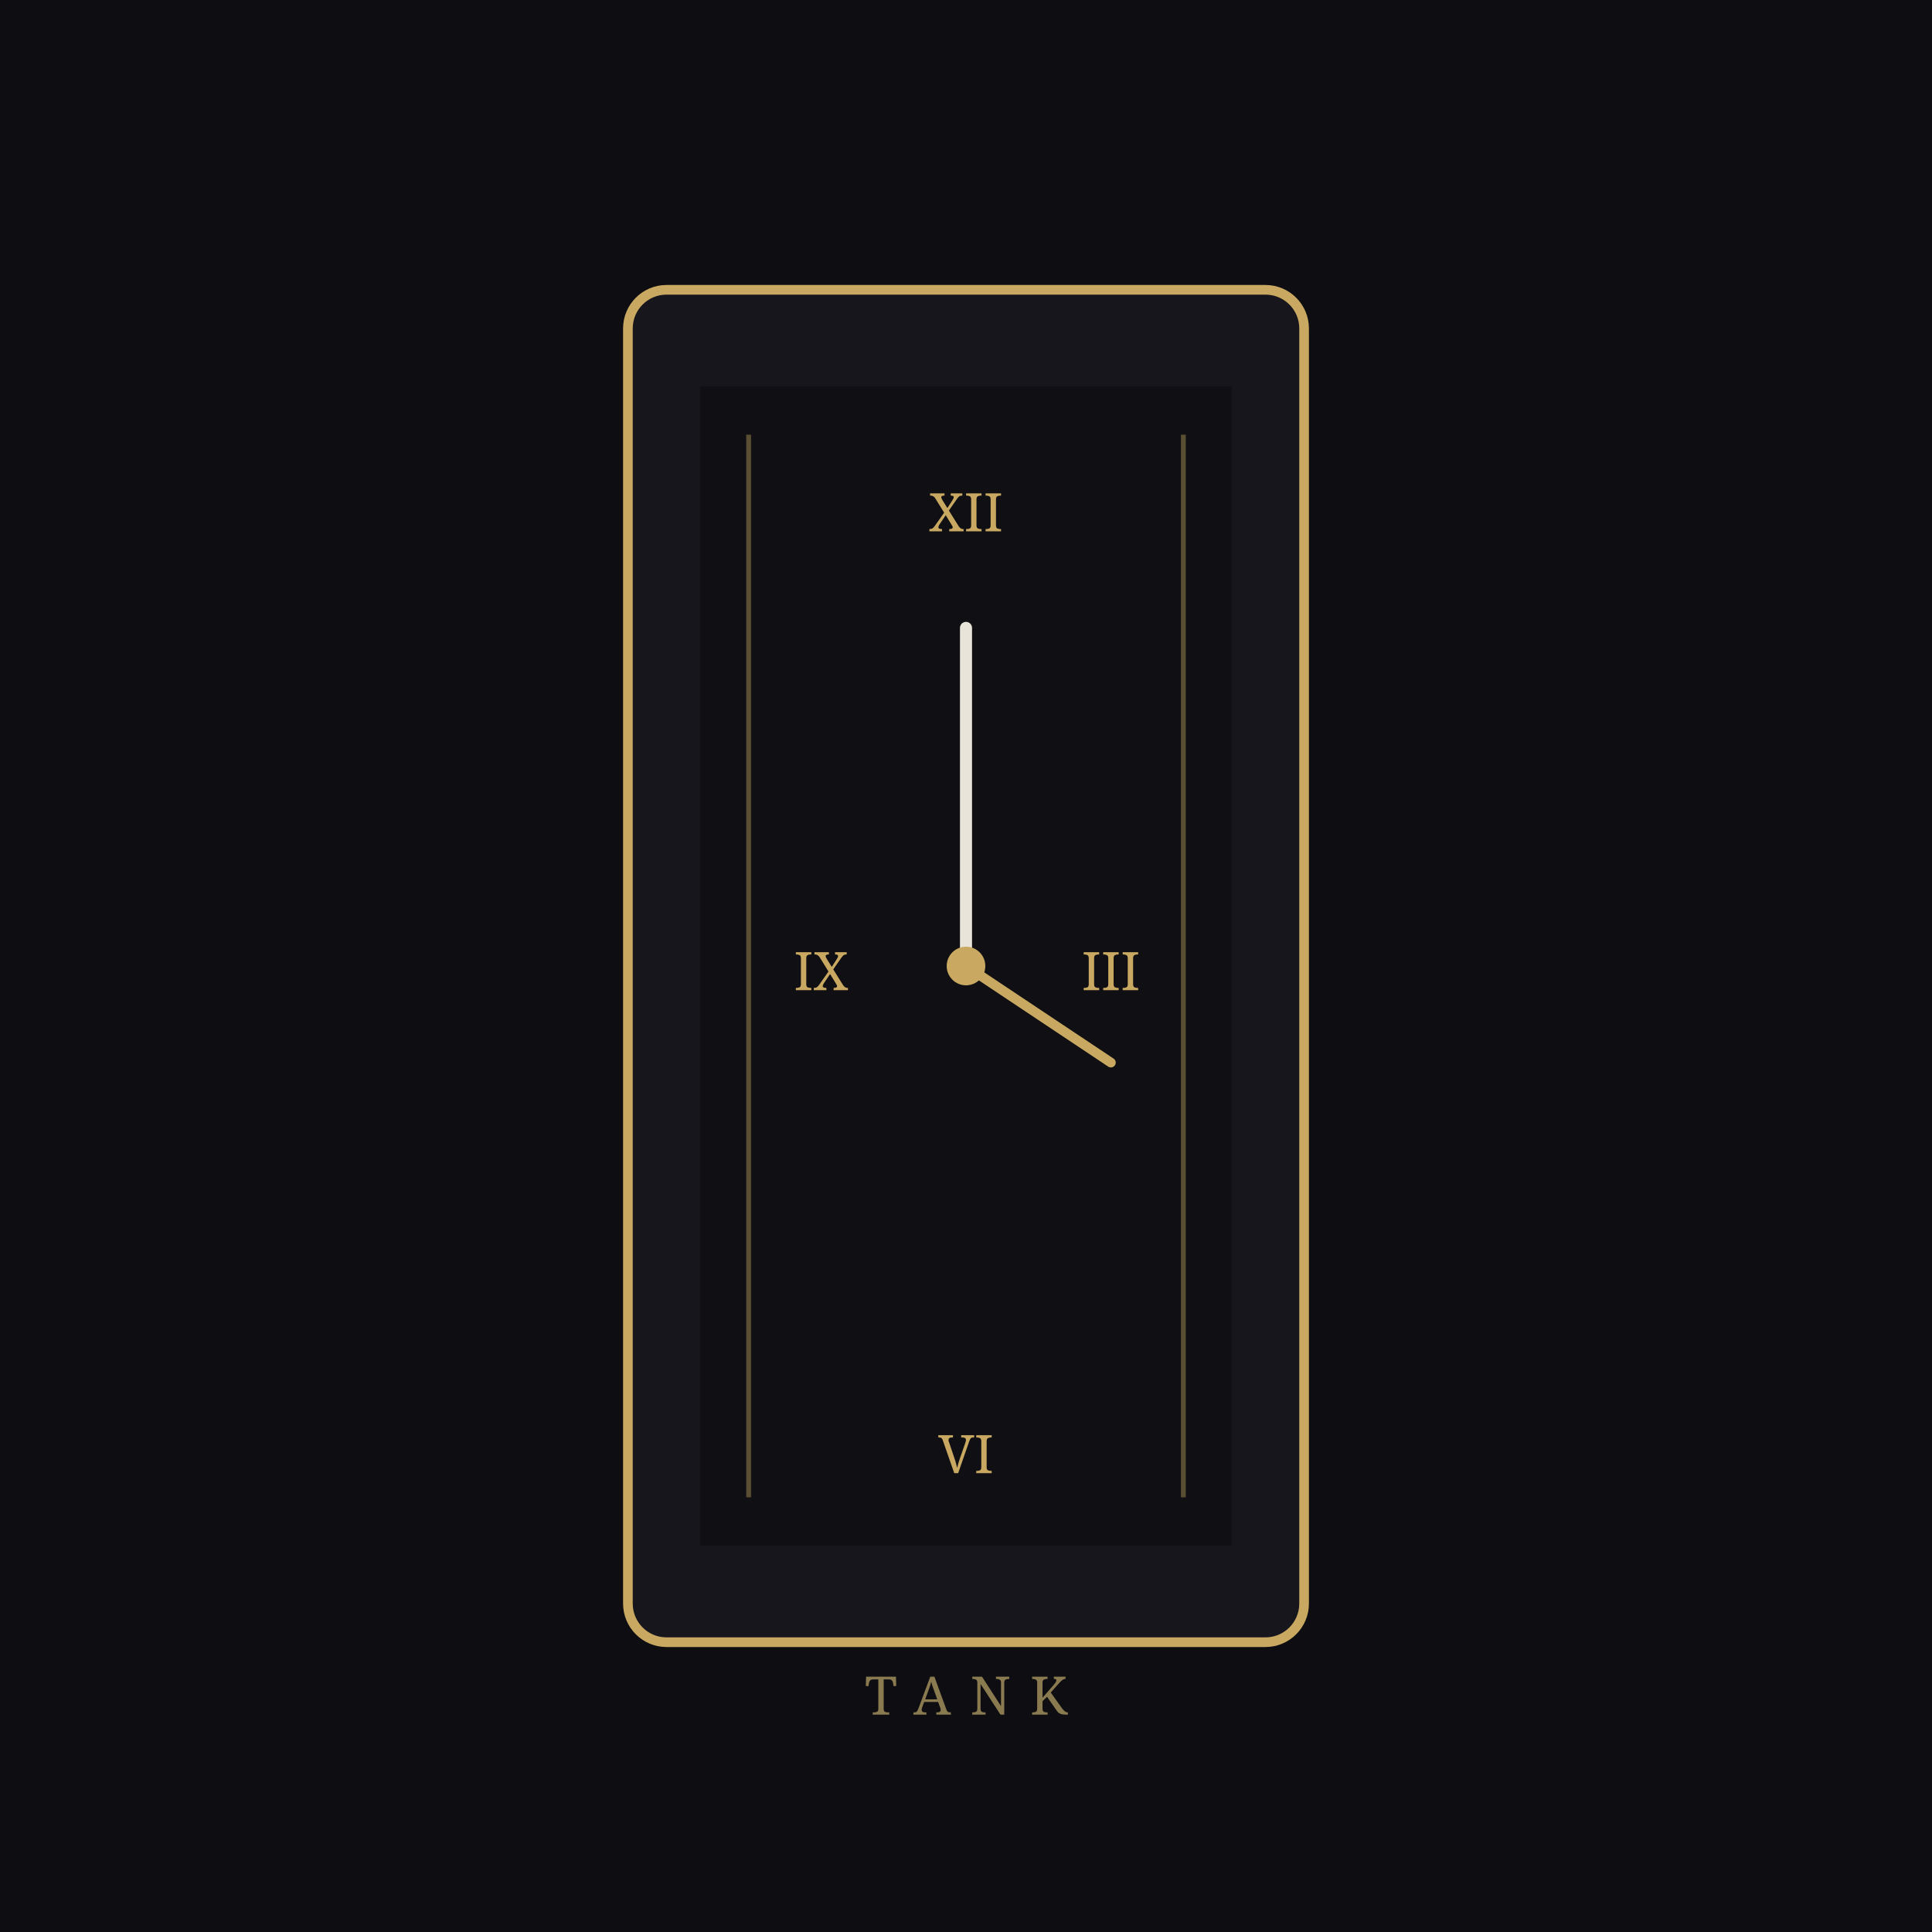
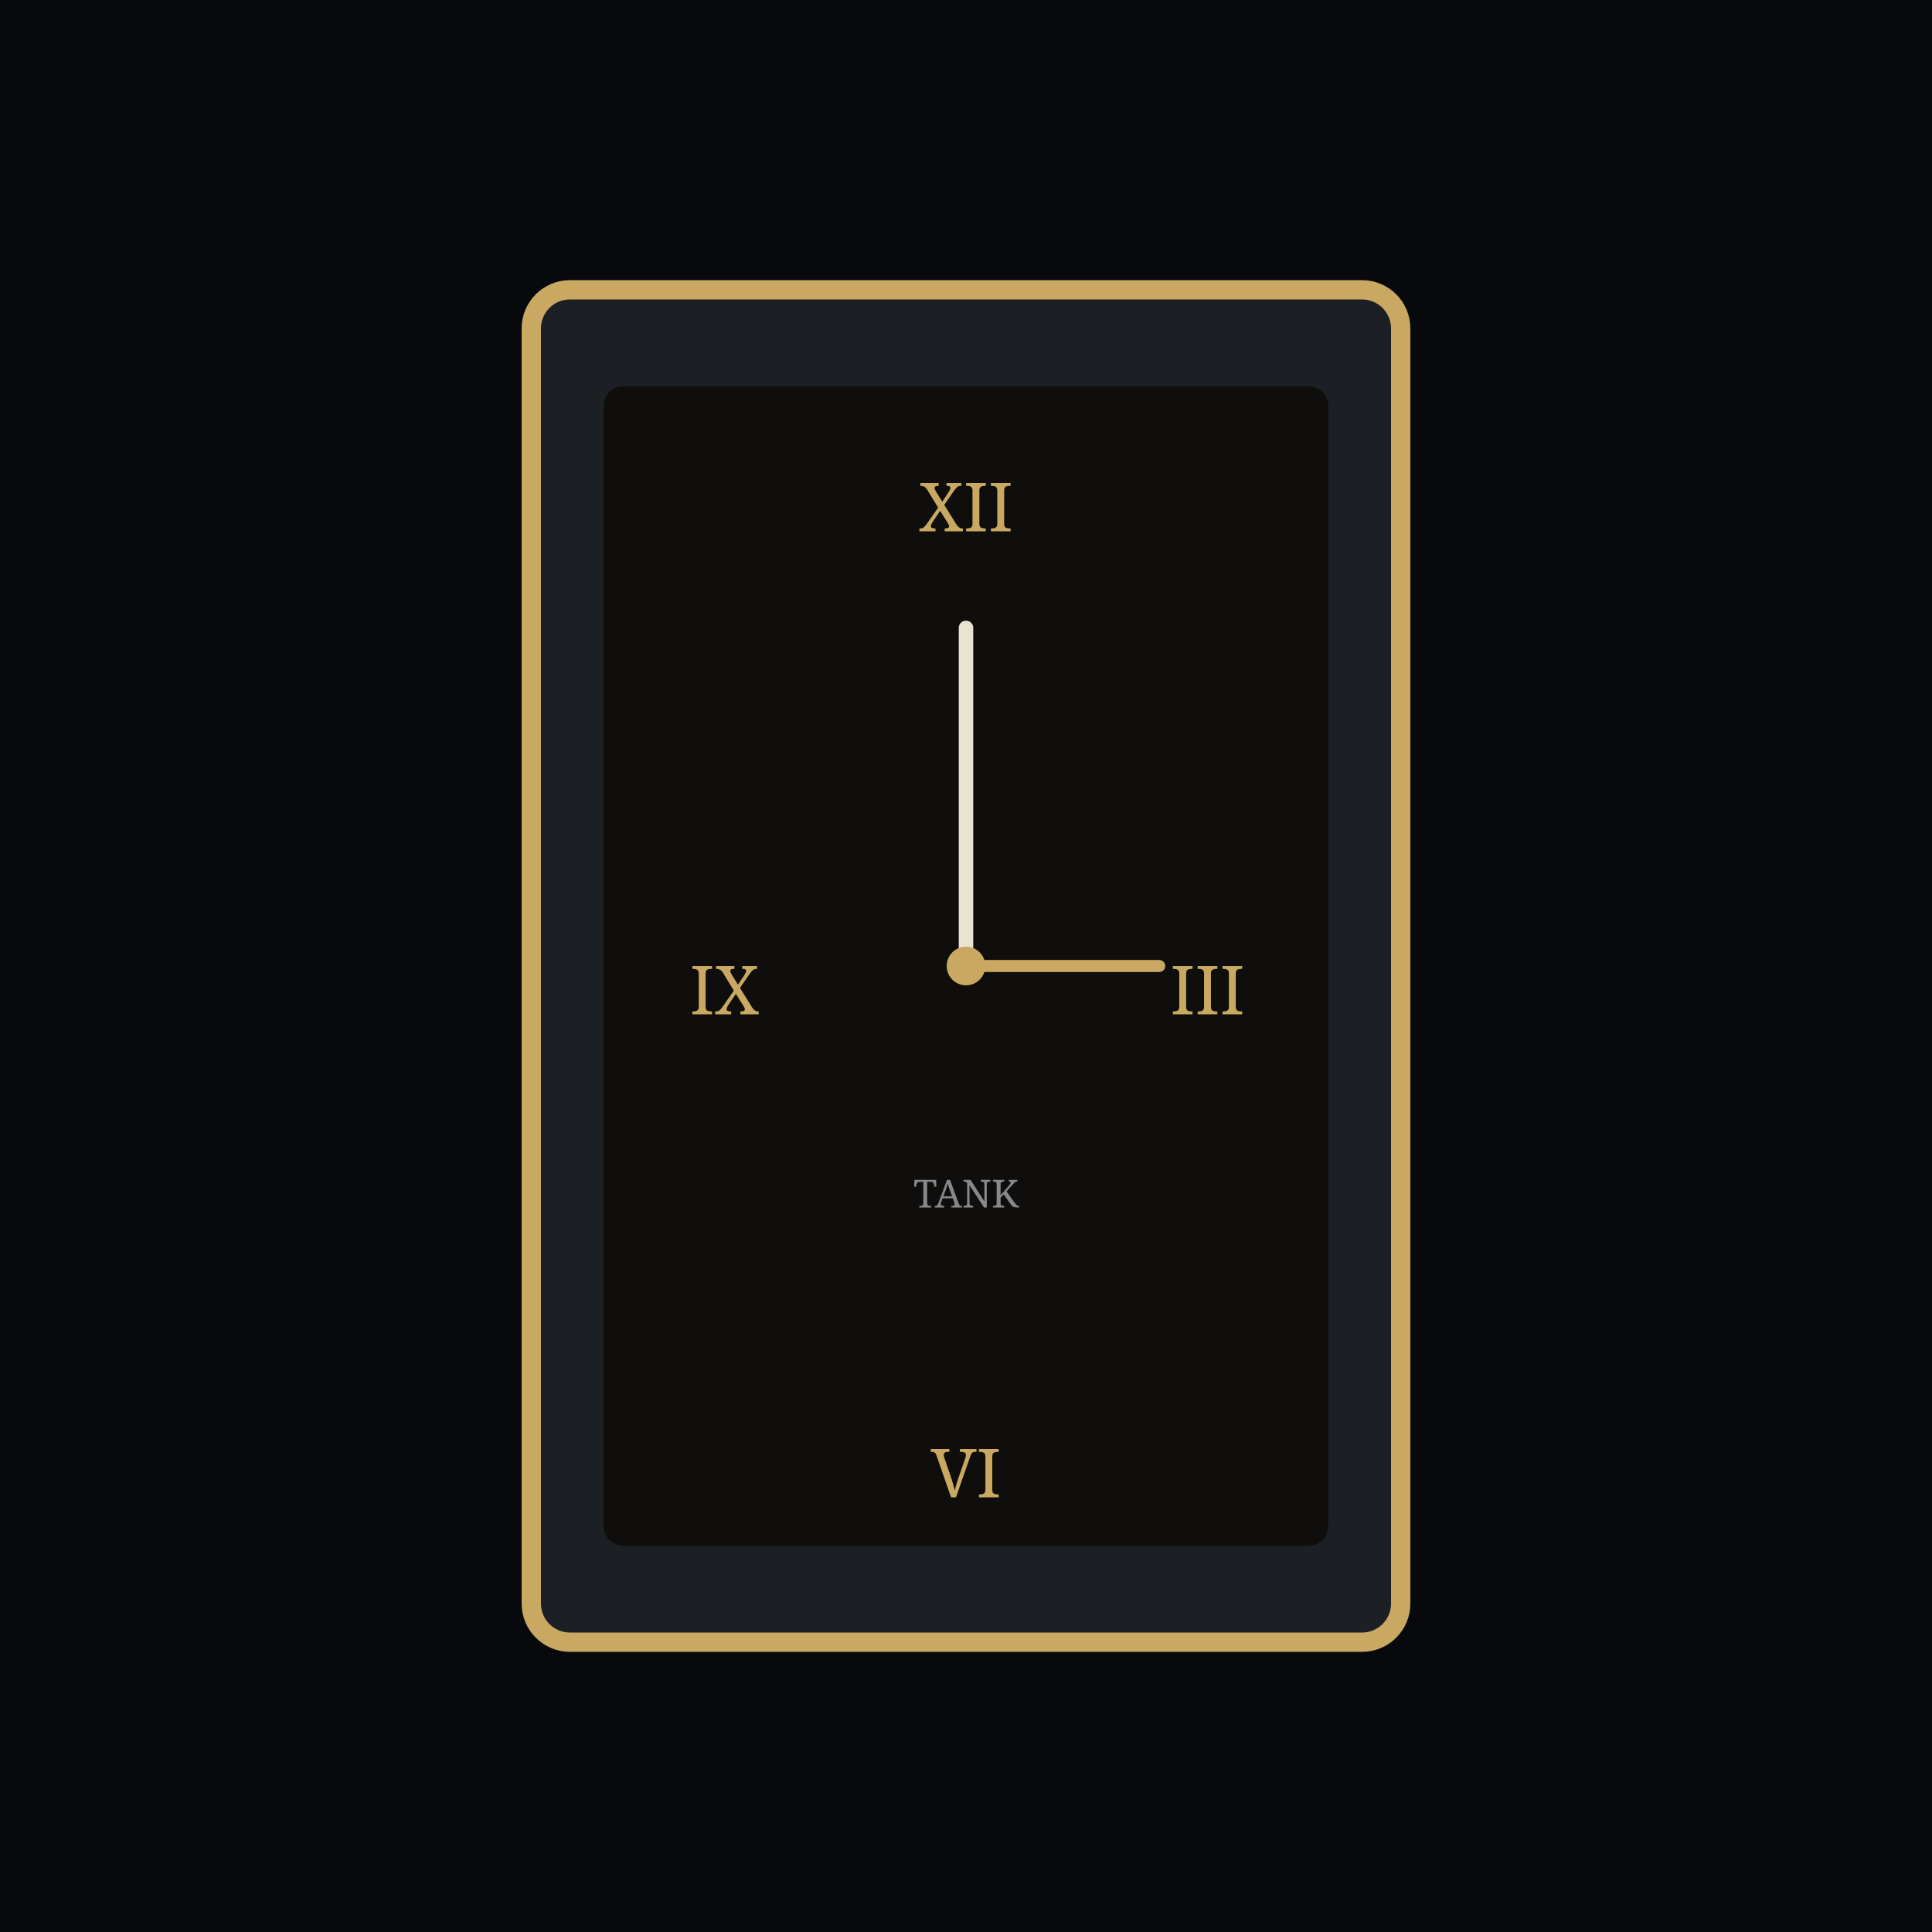
- <svg xmlns="http://www.w3.org/2000/svg" viewBox="0 0 400 400" fill="none">
-   <rect width="400" height="400" fill="#0e0e12" />
-   <rect x="130" y="60" width="140" height="280" rx="8" fill="#16161c" stroke="#c9a962" stroke-width="2" />
-   <rect x="145" y="80" width="110" height="240" fill="#101014" />
-   <line x1="155" y1="90" x2="155" y2="310" stroke="#c9a962" stroke-width="1" opacity="0.4" />
-   <line x1="245" y1="90" x2="245" y2="310" stroke="#c9a962" stroke-width="1" opacity="0.4" />
-   <g fill="#c9a962" font-size="11" font-family="serif">
-     <text x="200" y="110" text-anchor="middle">XII</text>
-     <text x="200" y="305" text-anchor="middle">VI</text>
-     <text x="170" y="205" text-anchor="middle">IX</text>
-     <text x="230" y="205" text-anchor="middle">III</text>
+ <svg xmlns="http://www.w3.org/2000/svg" viewBox="0 0 400 400">
+   <rect width="400" height="400" fill="#08090c" />
+   <rect x="110" y="60" width="180" height="280" rx="8" fill="#1c1f24" stroke="#c9a962" stroke-width="4" />
+   <rect x="125" y="80" width="150" height="240" rx="4" fill="#0f0e0c" />
+   <g fill="#c9a962" font-family="Georgia, serif" font-size="14" text-anchor="middle">
+     <text x="200" y="110">XII</text>
+     <text x="250" y="210">III</text>
+     <text x="200" y="310">VI</text>
+     <text x="150" y="210">IX</text>
  </g>
-   <line x1="200" y1="200" x2="200" y2="130" stroke="#e8e4d9" stroke-width="2.5" stroke-linecap="round" />
-   <line x1="200" y1="200" x2="230" y2="220" stroke="#c9a962" stroke-width="2" stroke-linecap="round" />
+   <line x1="200" y1="200" x2="200" y2="130" stroke="#e8e4d0" stroke-width="3" stroke-linecap="round" />
+   <line x1="200" y1="200" x2="240" y2="200" stroke="#c9a962" stroke-width="2.5" stroke-linecap="round" />
  <circle cx="200" cy="200" r="4" fill="#c9a962" />
-   <text x="200" y="355" text-anchor="middle" fill="#8a7a50" font-size="11" font-family="serif" letter-spacing="4">TANK</text>
+   <text x="200" y="250" text-anchor="middle" fill="#888" font-size="8" font-family="Georgia, serif">TANK</text>
</svg>
